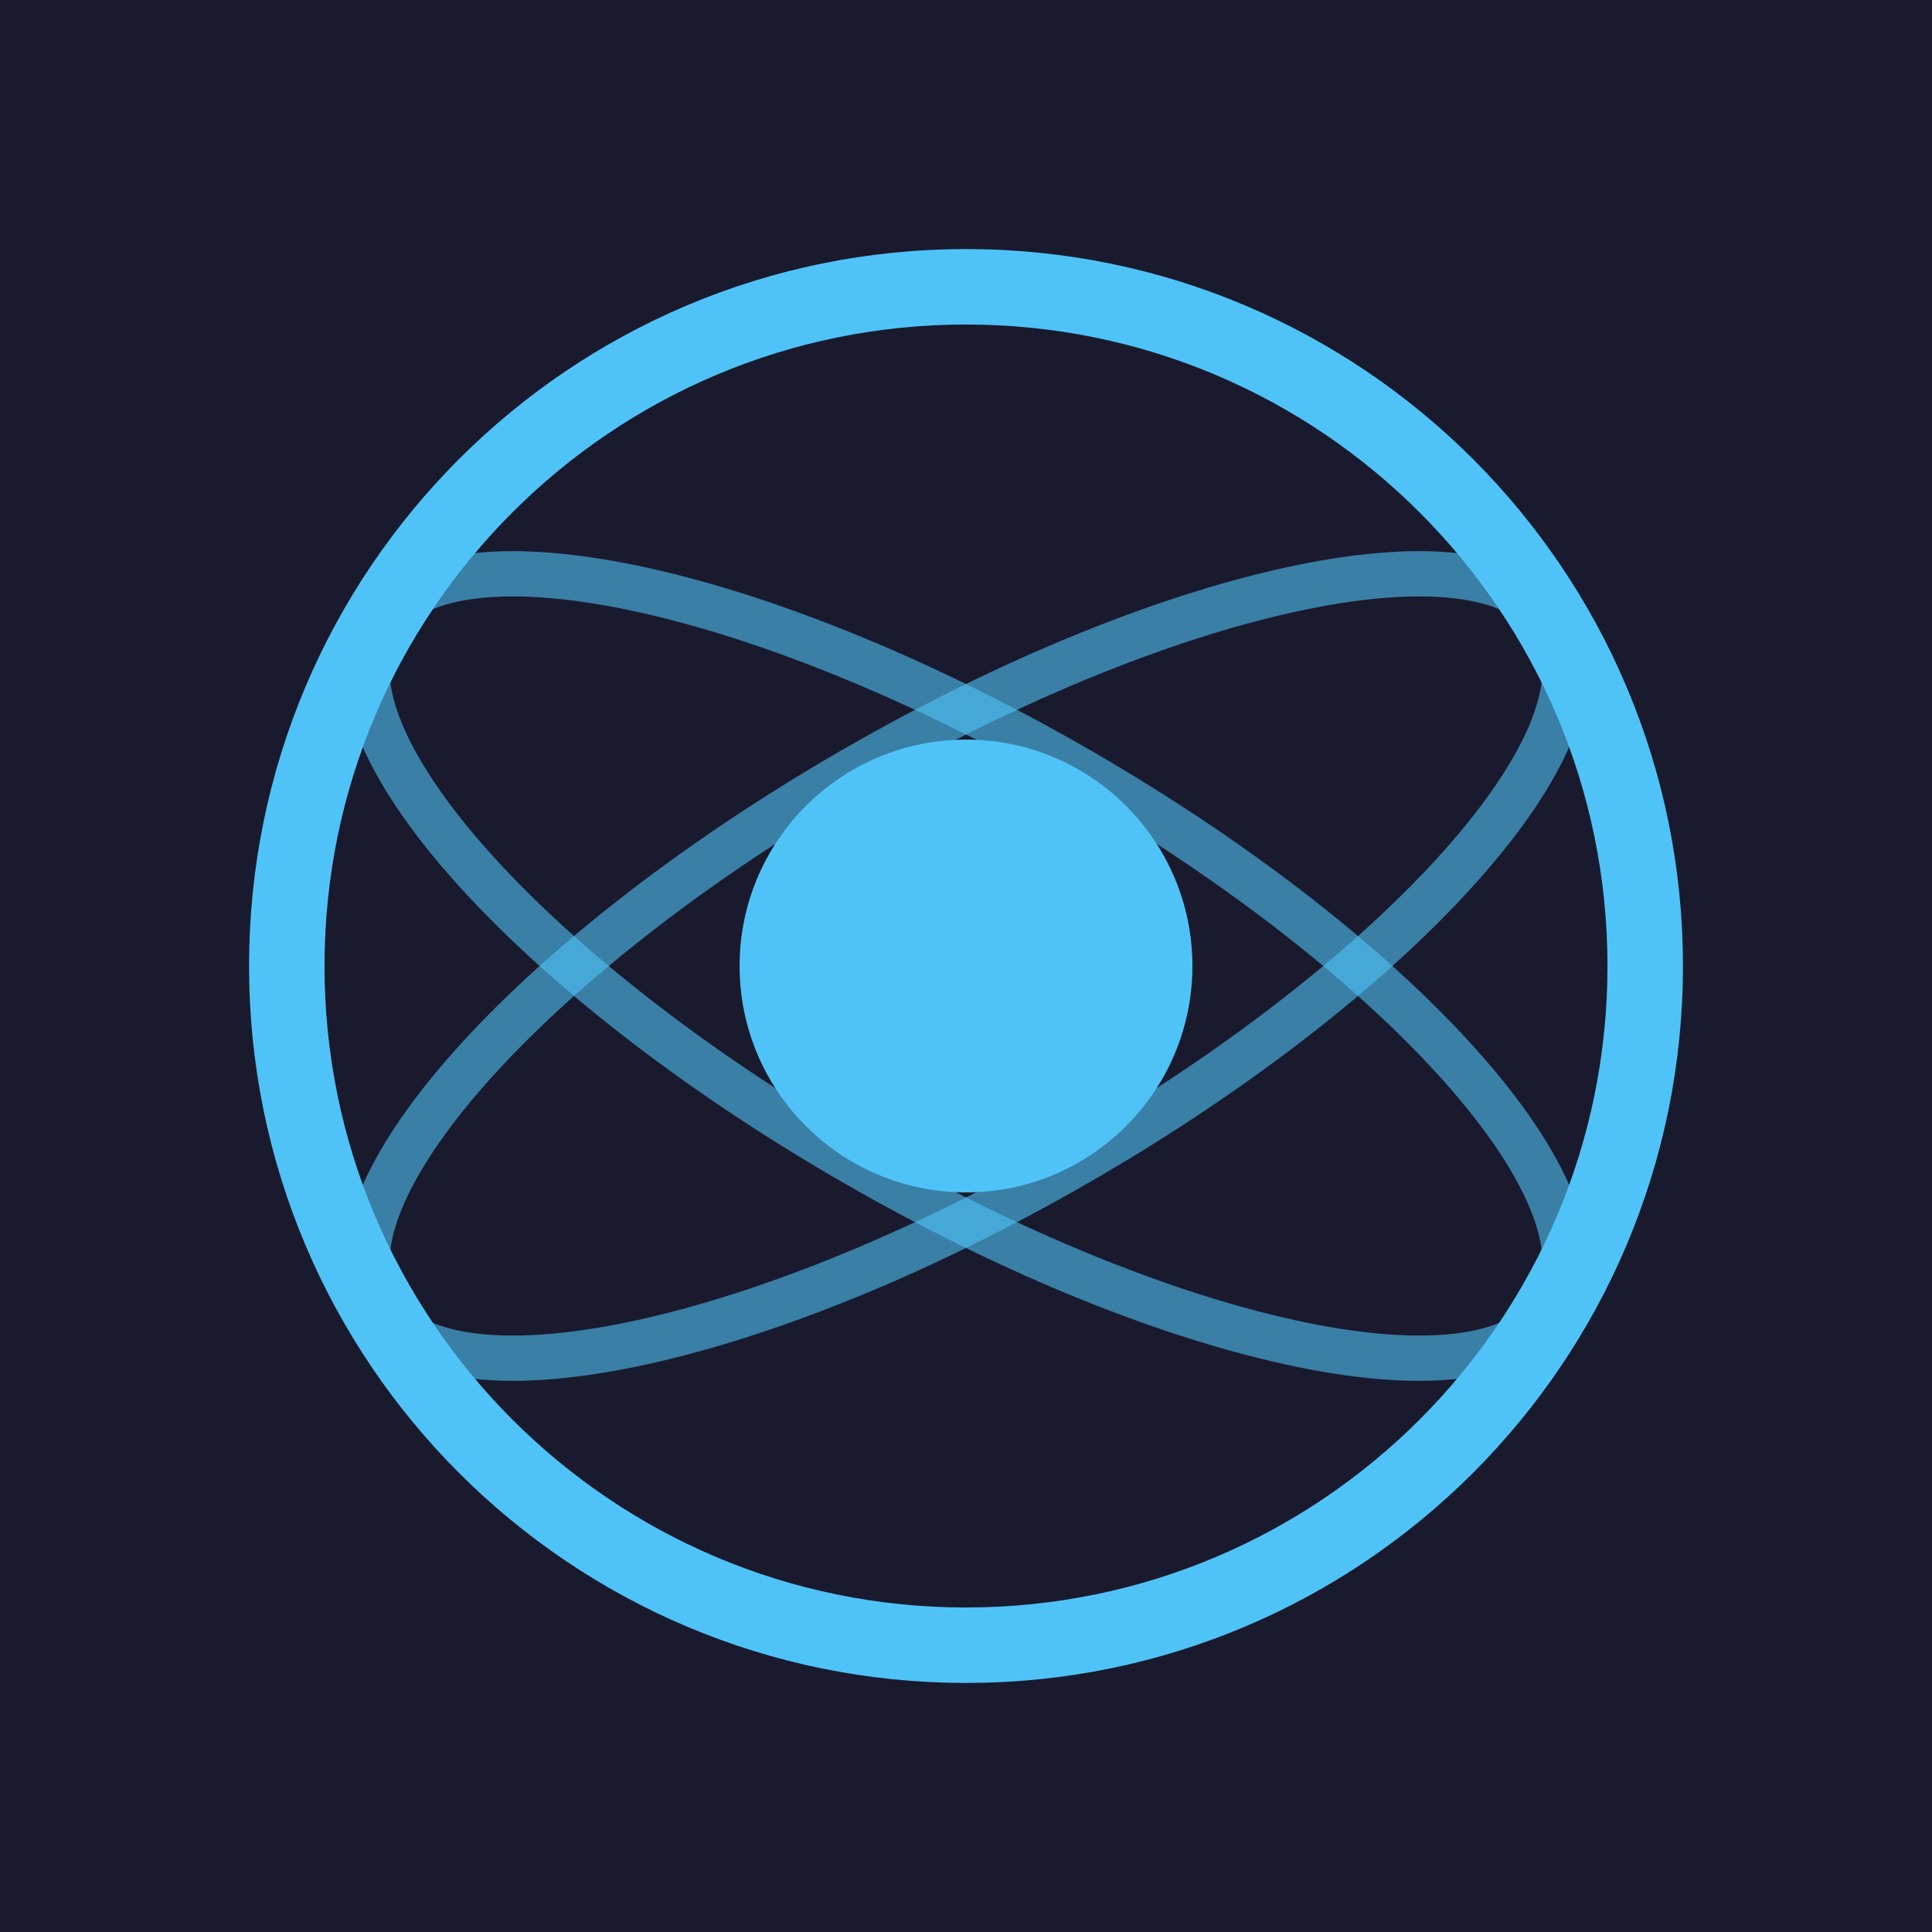
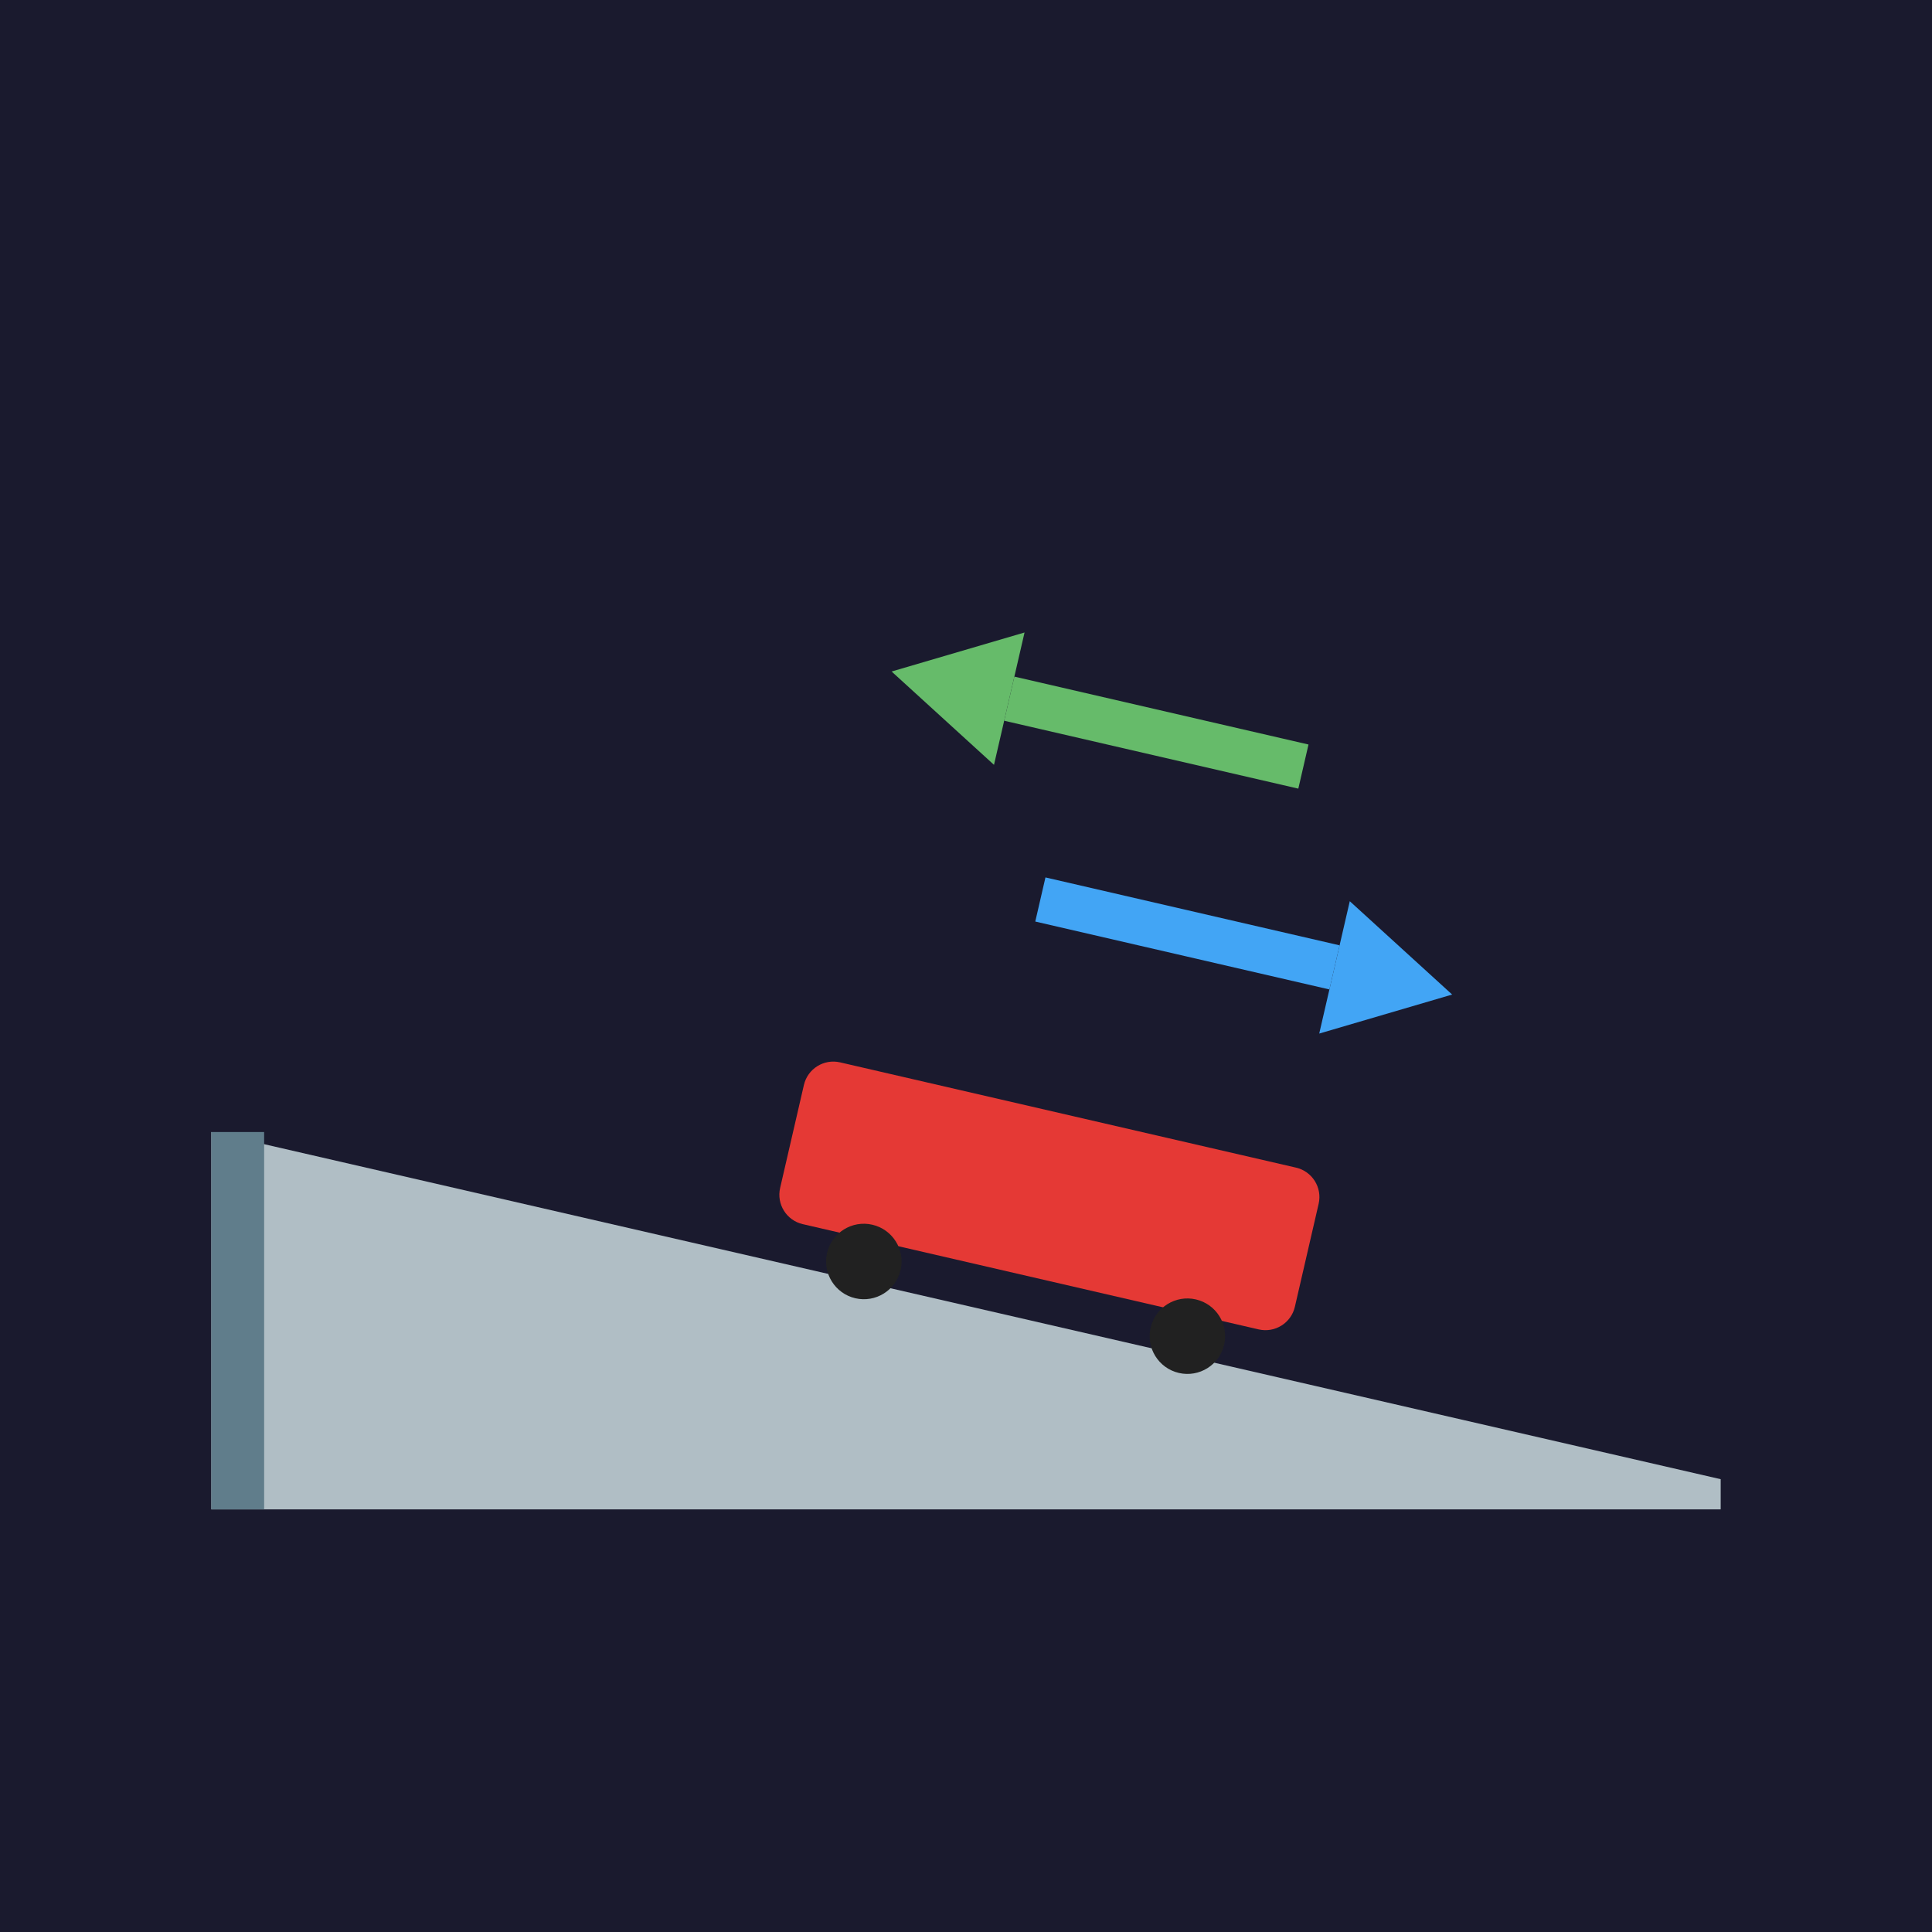
<svg xmlns="http://www.w3.org/2000/svg" viewBox="0 0 512 512">
  <rect width="512" height="512" fill="#1a1a2e" />
-   <circle cx="256" cy="256" r="180" fill="none" stroke="#4fc3f7" stroke-width="20" />
-   <circle cx="256" cy="256" r="60" fill="#4fc3f7" />
-   <ellipse cx="256" cy="256" rx="180" ry="60" fill="none" stroke="#4fc3f7" stroke-width="12" opacity="0.6" transform="rotate(30 256 256)" />
-   <ellipse cx="256" cy="256" rx="180" ry="60" fill="none" stroke="#4fc3f7" stroke-width="12" opacity="0.6" transform="rotate(-30 256 256)" />
+   <polygon points="56,400 456,400 456,392 56,300" fill="#b0bec5" />
+   <rect x="56" y="300" width="14" height="100" fill="#607d8b" />
+   <g transform="translate(270 352) rotate(13)">
+     <rect x="-70" y="-58" width="140" height="44" rx="8" fill="#e53935" />
+     <circle cx="-44" cy="-8" r="10" fill="#212121" />
+     <circle cx="44" cy="-8" r="10" fill="#212121" />
+     <rect x="-20" y="-118" width="80" height="12" fill="#42a5f5" />
+     <polygon points="60,-130 92,-112 60,-94" fill="#42a5f5" />
+     <rect x="-40" y="-168" width="80" height="12" fill="#66bb6a" />
+     <polygon points="-40,-180 -72,-162 -40,-144" fill="#66bb6a" />
+   </g>
</svg>
